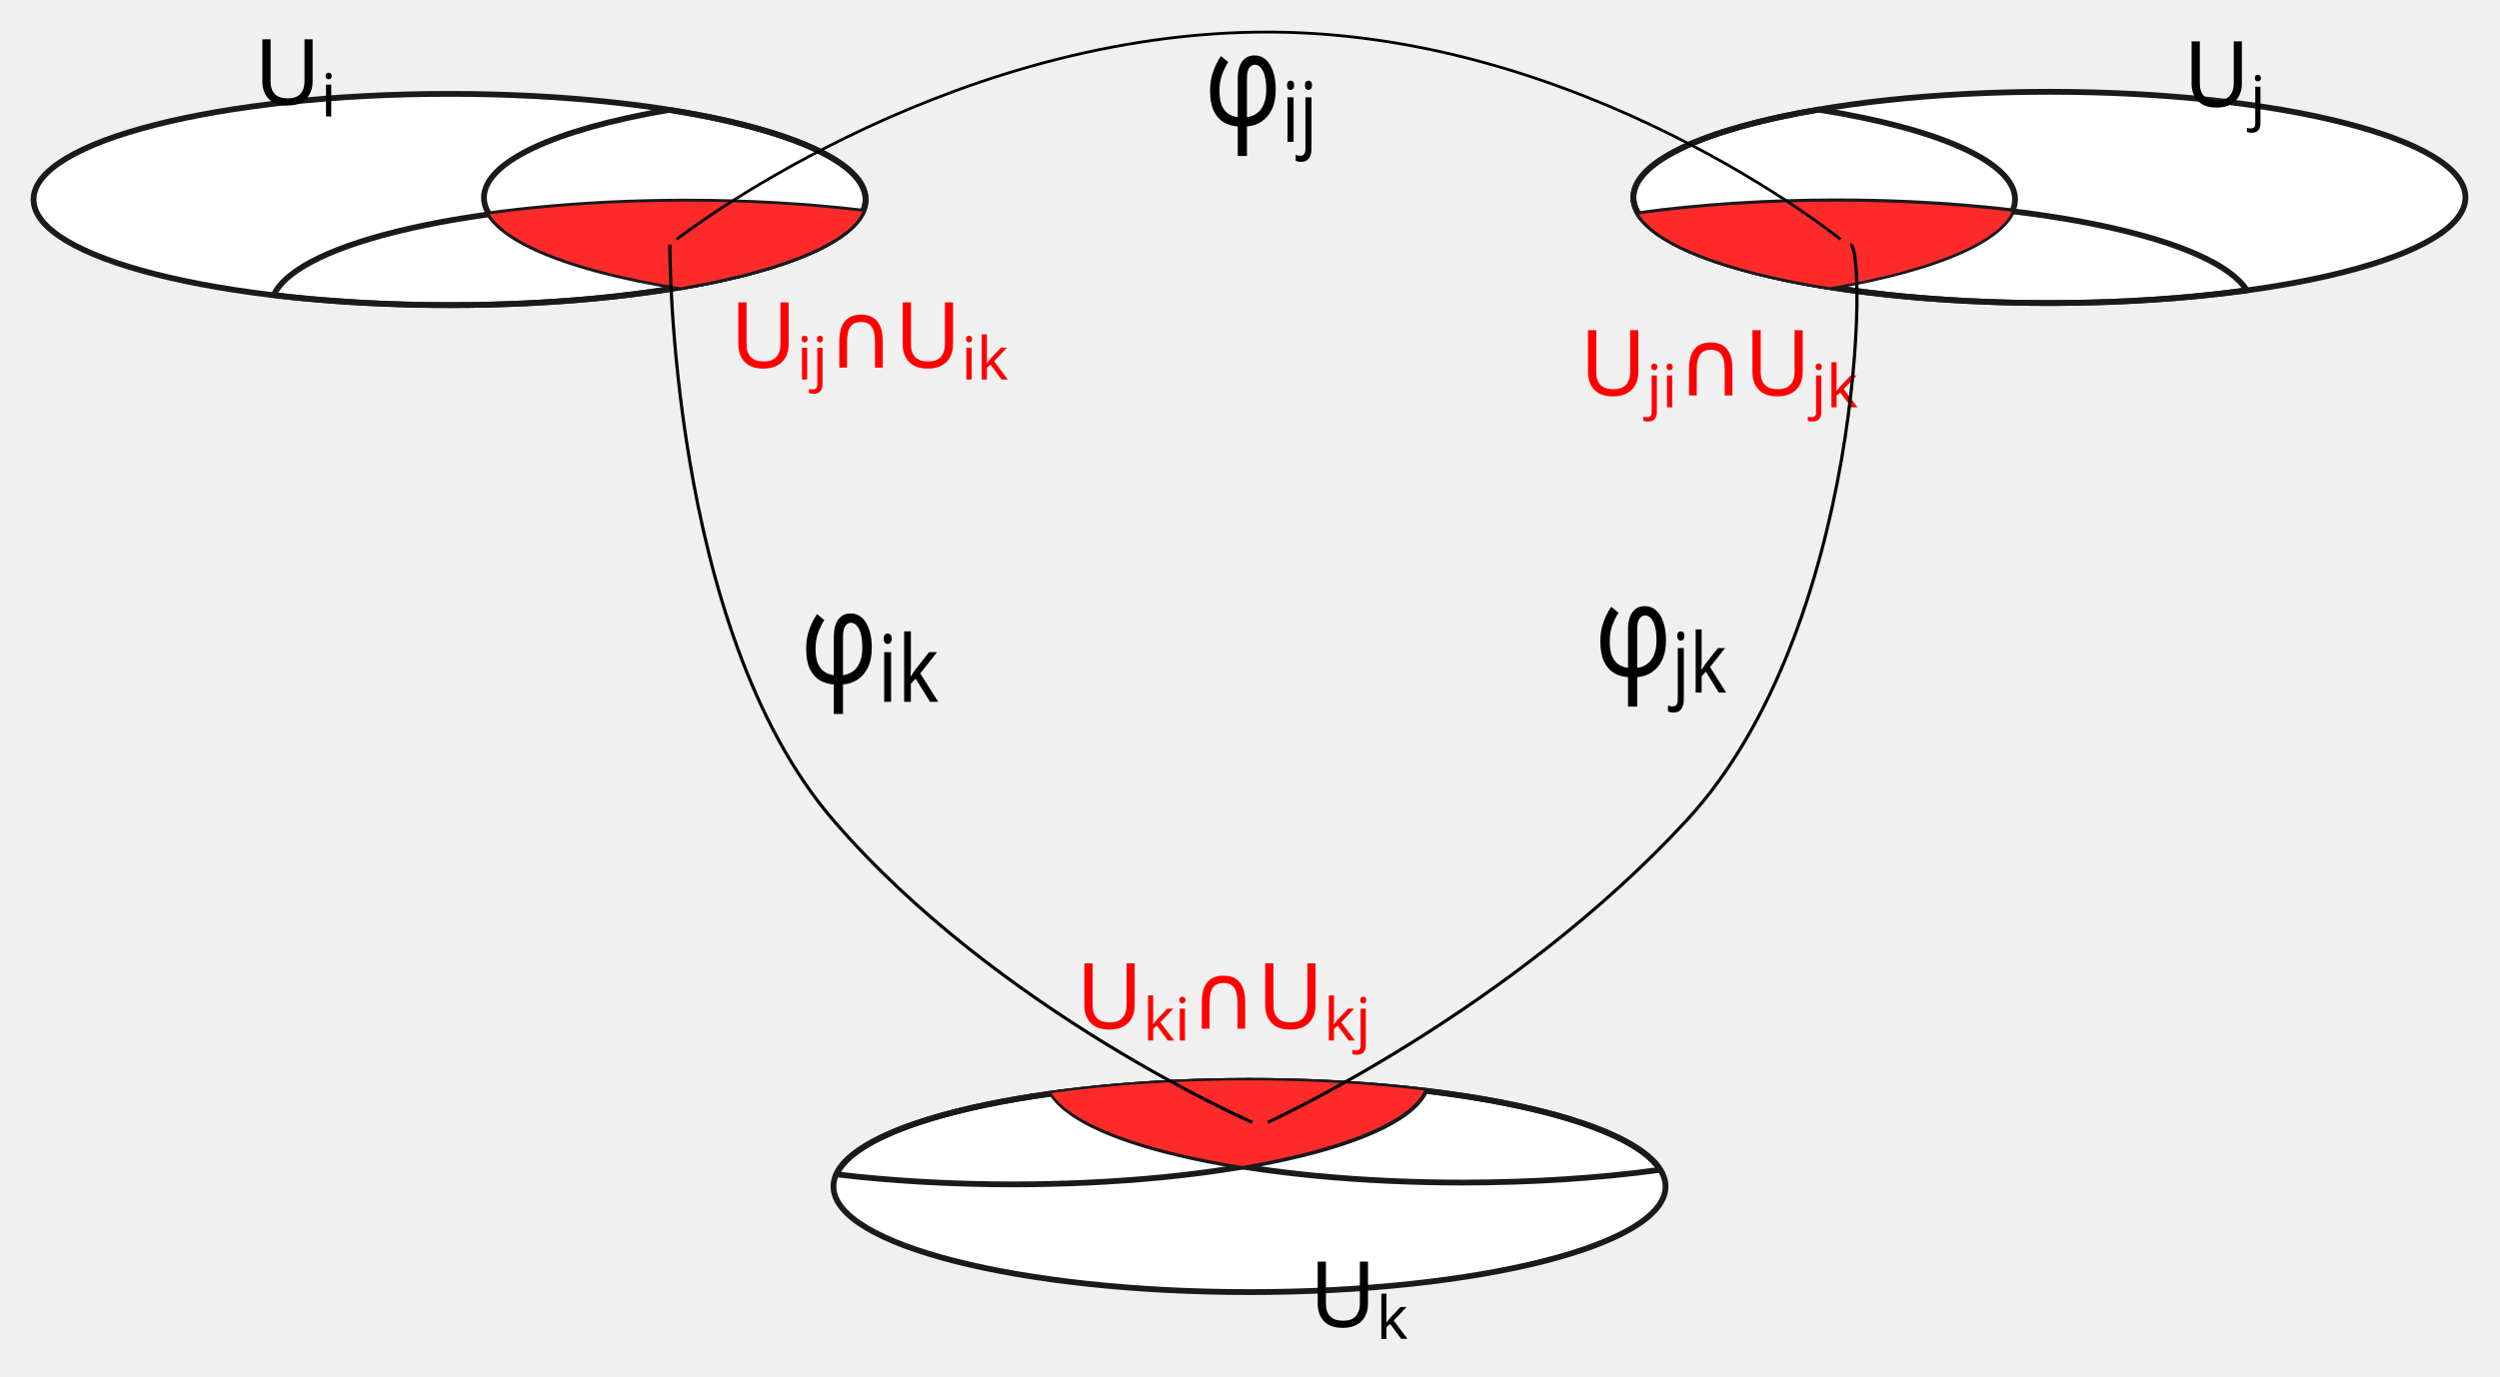
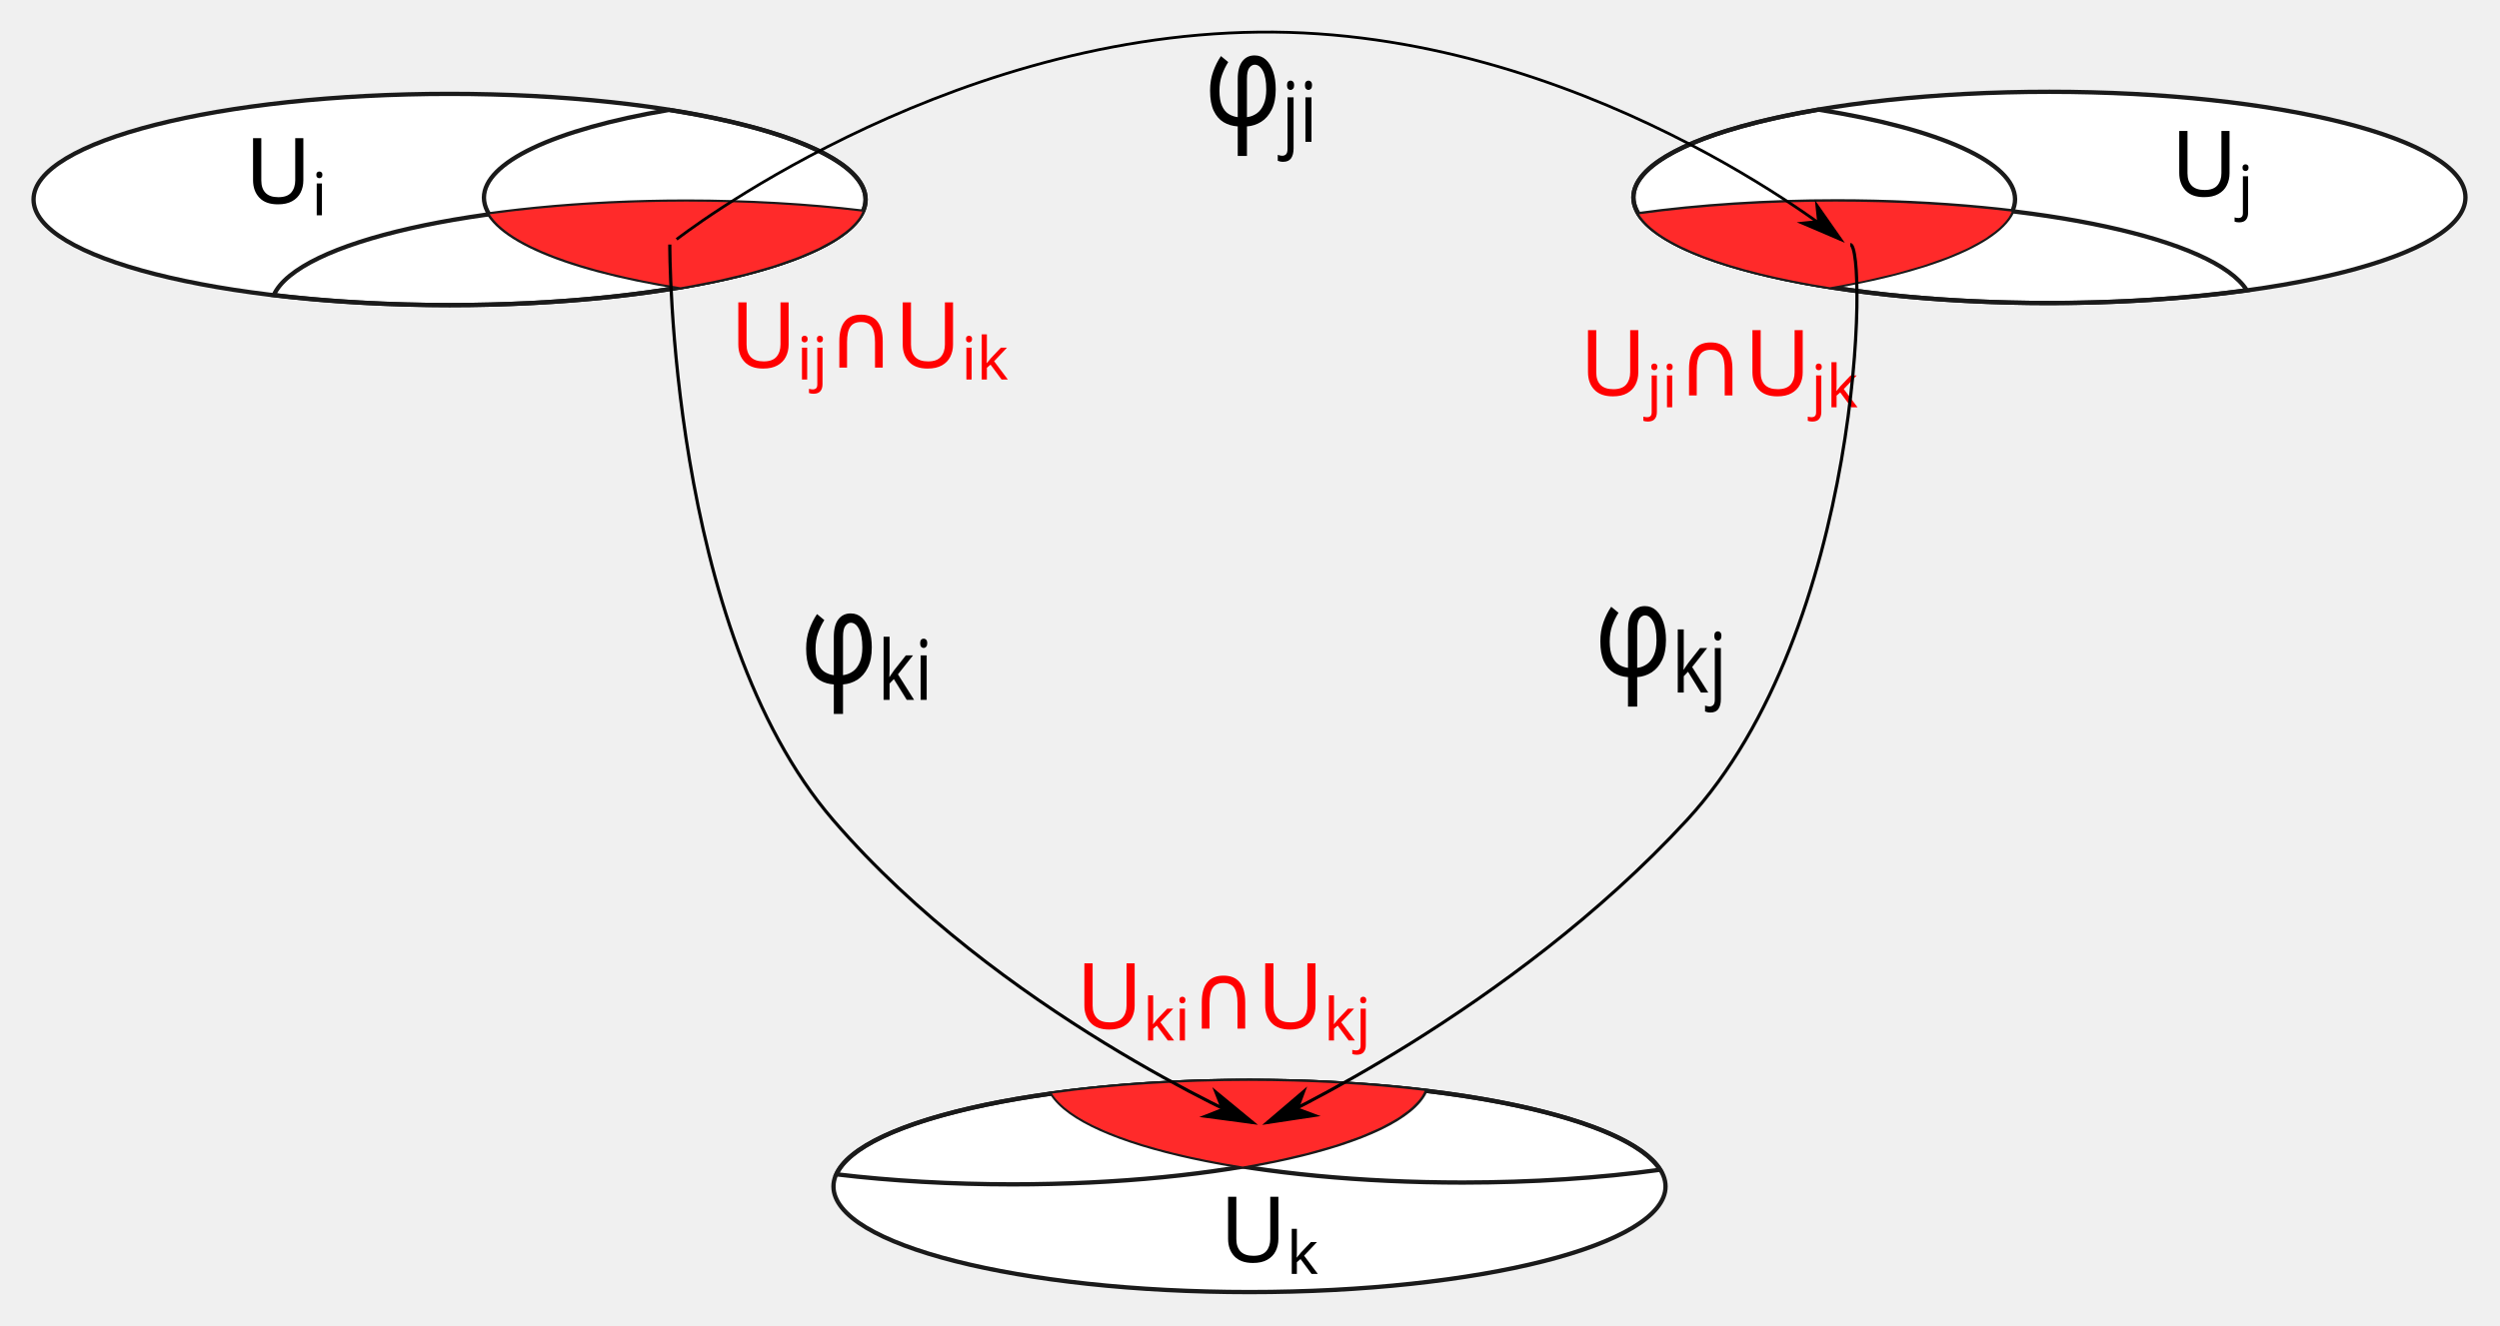
- <svg xmlns="http://www.w3.org/2000/svg" width="163.041mm" height="89.836mm" viewBox="0 0 577.704 318.318" id="svg24138" version="1.1">
+ <svg xmlns="http://www.w3.org/2000/svg" width="163.041mm" height="86.517mm" viewBox="0 0 577.704 306.556" id="svg24138" version="1.1">
  <defs id="defs24140">
+     <marker style="overflow:visible" id="marker4652" refX="0" refY="0" orient="auto">
+       <path transform="matrix(-0.8,0,0,-0.8,-10,0)" style="fill:#000000;fill-opacity:1;fill-rule:evenodd;stroke:#000000;stroke-width:1pt;stroke-opacity:1" d="M 0,0 5,-5 -12.5,0 5,5 0,0 Z" id="path4654" />
+     </marker>
+     <marker orient="auto" refY="0" refX="0" id="Arrow1Lend" style="overflow:visible">
+       <path id="path4199" d="M 0,0 5,-5 -12.5,0 5,5 0,0 Z" style="fill:#000000;fill-opacity:1;fill-rule:evenodd;stroke:#000000;stroke-width:1pt;stroke-opacity:1" transform="matrix(-0.8,0,0,-0.8,-10,0)" />
+     </marker>
+     <marker orient="auto" refY="0" refX="0" id="marker4586" style="overflow:visible">
+       <path id="path4588" d="M 0,0 5,-5 -12.5,0 5,5 0,0 Z" style="fill:#000000;fill-opacity:1;fill-rule:evenodd;stroke:#000000;stroke-width:1pt;stroke-opacity:1" transform="matrix(0.8,0,0,0.8,10,0)" />
+     </marker>
+     <marker orient="auto" refY="0" refX="0" id="Arrow2Mend" style="overflow:visible">
+       <path id="path4223" style="fill:#000000;fill-opacity:1;fill-rule:evenodd;stroke:#000000;stroke-width:0.625;stroke-linejoin:round;stroke-opacity:1" d="M 8.719,4.034 -2.207,0.016 8.719,-4.002 c -1.745,2.372 -1.735,5.617 -6e-7,8.035 z" transform="scale(-0.6,-0.6)" />
+     </marker>
    <marker style="overflow:visible" id="marker17811" refX="0" refY="0" orient="auto">
      <path transform="matrix(0.8,0,0,0.8,10,0)" style="fill:#000000;fill-opacity:1;fill-rule:evenodd;stroke:#000000;stroke-width:1pt;stroke-opacity:1" d="M 0,0 5,-5 -12.5,0 5,5 0,0 Z" id="path17813" />
    </marker>
  </defs>
-   <g id="layer1" transform="translate(-51.14809,-147.4889)">
+   <g id="layer1" transform="translate(-51.14809,-147.4891)">
    <text transform="scale(0.9134554,1.094744)" id="text13313" y="277.509" x="459.518" style="font-style:normal;font-variant:normal;font-weight:normal;font-stretch:normal;font-size:27.008px;line-height:0%;font-family:MathJax_AMS;-inkscape-font-specification:MathJax_AMS;letter-spacing:0px;word-spacing:0px;opacity:1;fill:#000000;fill-opacity:1;stroke:none;stroke-width:1px;stroke-linecap:butt;stroke-linejoin:miter;stroke-opacity:1" xml:space="preserve">
-       <tspan style="font-style:normal;font-variant:normal;font-weight:normal;font-stretch:normal;font-family:MathJax_Math;-inkscape-font-specification:MathJax_Math" y="277.509" x="459.518" id="tspan13315">φ<tspan style="font-size:17.555px;baseline-shift:sub" id="tspan13317">jk</tspan>
+       <tspan style="font-style:normal;font-variant:normal;font-weight:normal;font-stretch:normal;font-family:MathJax_Math;-inkscape-font-specification:MathJax_Math" y="277.509" x="459.518" id="tspan13315">φ<tspan style="font-size:65%;baseline-shift:sub" id="tspan4188">kj</tspan>
      </tspan>
    </text>
    <text xml:space="preserve" style="font-style:normal;font-variant:normal;font-weight:normal;font-stretch:normal;font-size:27.008px;line-height:0%;font-family:MathJax_AMS;-inkscape-font-specification:MathJax_AMS;letter-spacing:0px;word-spacing:0px;opacity:1;fill:#000000;fill-opacity:1;stroke:none;stroke-width:1px;stroke-linecap:butt;stroke-linejoin:miter;stroke-opacity:1" x="258.528" y="279.056" id="text13331" transform="scale(0.9134554,1.094744)">
-       <tspan id="tspan13333" x="258.528" y="279.056" style="font-style:normal;font-variant:normal;font-weight:normal;font-stretch:normal;font-family:MathJax_Math;-inkscape-font-specification:MathJax_Math">φ<tspan style="font-size:19.566px;baseline-shift:sub" id="tspan13335">ik</tspan>
+       <tspan id="tspan13333" x="258.528" y="279.056" style="font-style:normal;font-variant:normal;font-weight:normal;font-stretch:normal;font-family:MathJax_Math;-inkscape-font-specification:MathJax_Math">φ<tspan style="font-size:65%;baseline-shift:sub" id="tspan4190">ki</tspan>
      </tspan>
    </text>
-     <text id="text13225" y="232.503" x="219.921" style="font-style:normal;font-variant:normal;font-weight:normal;font-stretch:normal;font-size:21.137px;line-height:0%;font-family:MathJax_Math;-inkscape-font-specification:MathJax_Math;letter-spacing:0px;word-spacing:0px;fill:#806600;fill-opacity:1;stroke:none;stroke-width:1px;stroke-linecap:butt;stroke-linejoin:miter;stroke-opacity:1;opacity:1;" xml:space="preserve">
-       <tspan y="232.503" x="219.921" id="tspan13227" style="fill:#ff0000;">U<tspan style="font-size:65%;baseline-shift:sub;fill:#ff0000;" id="tspan17809">ij</tspan>∩U<tspan id="tspan13229" style="font-style:normal;font-variant:normal;font-weight:normal;font-stretch:normal;font-size:13.739px;font-family:MathJax_Math;-inkscape-font-specification:MathJax_Math;baseline-shift:sub;fill:#ff0000;">ik</tspan>
+     <text id="text13225" y="232.503" x="219.921" style="font-style:normal;font-variant:normal;font-weight:normal;font-stretch:normal;font-size:21.137px;line-height:0%;font-family:MathJax_Math;-inkscape-font-specification:MathJax_Math;letter-spacing:0px;word-spacing:0px;opacity:1;fill:#806600;fill-opacity:1;stroke:none;stroke-width:1px;stroke-linecap:butt;stroke-linejoin:miter;stroke-opacity:1" xml:space="preserve">
+       <tspan y="232.503" x="219.921" id="tspan13227" style="fill:#ff0000">U<tspan style="font-size:65%;baseline-shift:sub;fill:#ff0000" id="tspan17809">ij</tspan>∩U<tspan id="tspan13229" style="font-style:normal;font-variant:normal;font-weight:normal;font-stretch:normal;font-size:13.739px;font-family:MathJax_Math;-inkscape-font-specification:MathJax_Math;baseline-shift:sub;fill:#ff0000">ik</tspan>
      </tspan>
    </text>
    <text transform="scale(0.9134554,1.094744)" id="text17621" y="161.179" x="360.754" style="font-style:normal;font-variant:normal;font-weight:normal;font-stretch:normal;font-size:27.008px;line-height:0%;font-family:MathJax_AMS;-inkscape-font-specification:MathJax_AMS;letter-spacing:0px;word-spacing:0px;opacity:1;fill:#000000;fill-opacity:1;stroke:none;stroke-width:1px;stroke-linecap:butt;stroke-linejoin:miter;stroke-opacity:1" xml:space="preserve">
-       <tspan style="font-style:normal;font-variant:normal;font-weight:normal;font-stretch:normal;font-family:MathJax_Math;-inkscape-font-specification:MathJax_Math" y="161.179" x="360.754" id="tspan17623">φ<tspan style="font-size:17.555px;baseline-shift:sub" id="tspan17625">ij</tspan>
+       <tspan style="font-style:normal;font-variant:normal;font-weight:normal;font-stretch:normal;font-family:MathJax_Math;-inkscape-font-specification:MathJax_Math" y="161.179" x="360.754" id="tspan17623">φ<tspan style="font-size:65%;baseline-shift:sub" id="tspan4186">ji</tspan>
      </tspan>
    </text>
-     <ellipse style="opacity:1;fill:#ffffff;fill-opacity:1;stroke:#1a1a1a;stroke-width:1.339;stroke-linecap:butt;stroke-miterlimit:4;stroke-dasharray:none;stroke-dashoffset:0;stroke-opacity:1" id="ellipse13213" cx="155.08" cy="193.622" rx="96.176" ry="24.426" />
-     <text xml:space="preserve" style="font-style:normal;font-variant:normal;font-weight:normal;font-stretch:normal;font-size:21.137px;line-height:0%;font-family:MathJax_Math;-inkscape-font-specification:MathJax_Math;letter-spacing:0px;word-spacing:0px;fill:#000000;fill-opacity:1;stroke:none;stroke-width:1px;stroke-linecap:butt;stroke-linejoin:miter;stroke-opacity:1;opacity:1;" x="109.887" y="171.671" id="text13215">
-       <tspan id="tspan13217" x="109.887" y="171.671">U<tspan style="font-style:normal;font-variant:normal;font-weight:normal;font-stretch:normal;font-size:13.739px;font-family:MathJax_Math;-inkscape-font-specification:MathJax_Math;baseline-shift:sub;" id="tspan13219">i</tspan>
+     <ellipse style="opacity:1;fill:#ffffff;fill-opacity:1;stroke:#1a1a1a;stroke-width:1;stroke-linecap:butt;stroke-miterlimit:4;stroke-dasharray:none;stroke-dashoffset:0;stroke-opacity:1" id="ellipse13213" cx="155.08" cy="193.622" rx="96.176" ry="24.426" />
+     <text xml:space="preserve" style="font-style:normal;font-variant:normal;font-weight:normal;font-stretch:normal;font-size:21.137px;line-height:0%;font-family:MathJax_Math;-inkscape-font-specification:MathJax_Math;letter-spacing:0px;word-spacing:0px;opacity:1;fill:#000000;fill-opacity:1;stroke:none;stroke-width:1px;stroke-linecap:butt;stroke-linejoin:miter;stroke-opacity:1" x="107.744" y="194.528" id="text13215">
+       <tspan id="tspan13217" x="107.744" y="194.528">U<tspan style="font-style:normal;font-variant:normal;font-weight:normal;font-stretch:normal;font-size:13.739px;font-family:MathJax_Math;-inkscape-font-specification:MathJax_Math;baseline-shift:sub" id="tspan13219">i</tspan>
      </tspan>
    </text>
-     <path style="opacity:1;fill:none;fill-opacity:1;stroke:#1a1a1a;stroke-width:1.339;stroke-linecap:butt;stroke-miterlimit:4;stroke-dasharray:none;stroke-dashoffset:0;stroke-opacity:1" d="m 209.913,194.108 a 96.176,24.426 0 0 0 -95.478,21.621 96.176,24.426 0 0 0 40.644,2.319 96.176,24.426 0 0 0 95.476,-21.621 96.176,24.426 0 0 0 -40.643,-2.319 z" id="path13221" />
-     <path style="opacity:1;fill:none;fill-opacity:1;stroke:#1a1a1a;stroke-width:1.339;stroke-linecap:butt;stroke-miterlimit:4;stroke-dasharray:none;stroke-dashoffset:0;stroke-opacity:1" d="m 205.813,172.906 a 96.176,24.426 0 0 0 -42.793,20.296 96.176,24.426 0 0 0 45.444,20.716 96.176,24.426 0 0 0 42.792,-20.296 96.176,24.426 0 0 0 -45.442,-20.716 z" id="path13223" />
+     <path style="opacity:1;fill:none;fill-opacity:1;stroke:#1a1a1a;stroke-width:1;stroke-linecap:butt;stroke-miterlimit:4;stroke-dasharray:none;stroke-dashoffset:0;stroke-opacity:1" d="m 209.913,194.108 a 96.176,24.426 0 0 0 -95.478,21.621 96.176,24.426 0 0 0 40.644,2.319 96.176,24.426 0 0 0 95.476,-21.621 96.176,24.426 0 0 0 -40.643,-2.319 z" id="path13221" />
+     <path style="opacity:1;fill:none;fill-opacity:1;stroke:#1a1a1a;stroke-width:1;stroke-linecap:butt;stroke-miterlimit:4;stroke-dasharray:none;stroke-dashoffset:0;stroke-opacity:1" d="m 205.813,172.906 a 96.176,24.426 0 0 0 -42.793,20.296 96.176,24.426 0 0 0 45.444,20.716 96.176,24.426 0 0 0 42.792,-20.296 96.176,24.426 0 0 0 -45.442,-20.716 z" id="path13223" />
    <path style="opacity:1;fill:#ff2a2a;fill-opacity:1;stroke:none;stroke-width:1.339;stroke-linecap:butt;stroke-miterlimit:4;stroke-dasharray:none;stroke-dashoffset:0;stroke-opacity:1" d="m 209.913,194.108 a 96.176,24.426 0 0 0 -45.559,2.932 96.176,24.426 0 0 0 44.096,16.877 96.176,24.426 0 0 0 0.154,-0.025 96.176,24.426 0 0 0 5.939,-1.119 96.176,24.426 0 0 0 1.85,-0.357 96.176,24.426 0 0 0 4.877,-1.127 96.176,24.426 0 0 0 2.275,-0.539 96.176,24.426 0 0 0 3.666,-1.035 96.176,24.426 0 0 0 2.83,-0.82 96.176,24.426 0 0 0 2.658,-0.922 96.176,24.426 0 0 0 3.016,-1.072 96.176,24.426 0 0 0 1.887,-0.814 96.176,24.426 0 0 0 2.986,-1.324 96.176,24.426 0 0 0 1.154,-0.633 96.176,24.426 0 0 0 2.852,-1.621 96.176,24.426 0 0 0 0.551,-0.406 96.176,24.426 0 0 0 2.529,-1.936 96.176,24.426 0 0 0 0.182,-0.195 96.176,24.426 0 0 0 1.947,-2.211 96.176,24.426 0 0 0 0.701,-1.338 96.176,24.426 0 0 0 -40.592,-2.312 z" id="path17753" />
-     <ellipse style="opacity:1;fill:#ffffff;fill-opacity:1;stroke:#1a1a1a;stroke-width:1.339;stroke-linecap:butt;stroke-miterlimit:4;stroke-dasharray:none;stroke-dashoffset:0;stroke-opacity:1" id="ellipse13239" cx="524.92" cy="193.142" rx="96.176" ry="24.426" />
-     <text id="text13241" y="172.15" x="555.883" style="font-style:normal;font-variant:normal;font-weight:normal;font-stretch:normal;font-size:21.137px;line-height:0%;font-family:MathJax_Math;-inkscape-font-specification:MathJax_Math;letter-spacing:0px;word-spacing:0px;fill:#000000;fill-opacity:1;stroke:none;stroke-width:1px;stroke-linecap:butt;stroke-linejoin:miter;stroke-opacity:1;opacity:1;" xml:space="preserve">
-       <tspan y="172.15" x="555.883" id="tspan13243">U<tspan style="font-style:normal;font-variant:normal;font-weight:normal;font-stretch:normal;font-size:13.739px;font-family:MathJax_Math;-inkscape-font-specification:MathJax_Math;baseline-shift:sub;" id="tspan13245">j</tspan>
+     <ellipse style="opacity:1;fill:#ffffff;fill-opacity:1;stroke:#1a1a1a;stroke-width:1;stroke-linecap:butt;stroke-miterlimit:4;stroke-dasharray:none;stroke-dashoffset:0;stroke-opacity:1" id="ellipse13239" cx="524.92" cy="193.142" rx="96.176" ry="24.426" />
+     <text id="text13241" y="192.865" x="553.026" style="font-style:normal;font-variant:normal;font-weight:normal;font-stretch:normal;font-size:21.137px;line-height:0%;font-family:MathJax_Math;-inkscape-font-specification:MathJax_Math;letter-spacing:0px;word-spacing:0px;opacity:1;fill:#000000;fill-opacity:1;stroke:none;stroke-width:1px;stroke-linecap:butt;stroke-linejoin:miter;stroke-opacity:1" xml:space="preserve">
+       <tspan y="192.865" x="553.026" id="tspan13243">U<tspan style="font-style:normal;font-variant:normal;font-weight:normal;font-stretch:normal;font-size:13.739px;font-family:MathJax_Math;-inkscape-font-specification:MathJax_Math;baseline-shift:sub" id="tspan13245">j</tspan>
      </tspan>
    </text>
-     <path style="opacity:1;fill:none;fill-opacity:1;stroke:#1a1a1a;stroke-width:1.339;stroke-linecap:butt;stroke-miterlimit:4;stroke-dasharray:none;stroke-dashoffset:0;stroke-opacity:1" d="m 475.638,194.048 a 96.176,24.426 0 0 0 -45.636,2.95 96.176,24.426 0 0 0 94.918,20.57 96.176,24.426 0 0 0 45.636,-2.95 96.176,24.426 0 0 0 -94.918,-20.57 z" id="path13247" />
-     <path style="opacity:1;fill:none;fill-opacity:1;stroke:#1a1a1a;stroke-width:1.339;stroke-linecap:butt;stroke-miterlimit:4;stroke-dasharray:none;stroke-dashoffset:0;stroke-opacity:1" d="m 471.538,172.846 a 96.176,24.426 0 0 0 -42.793,20.296 96.176,24.426 0 0 0 45.444,20.716 96.176,24.426 0 0 0 42.792,-20.296 96.176,24.426 0 0 0 -45.442,-20.716 z" id="path13249" />
+     <path style="opacity:1;fill:none;fill-opacity:1;stroke:#1a1a1a;stroke-width:1;stroke-linecap:butt;stroke-miterlimit:4;stroke-dasharray:none;stroke-dashoffset:0;stroke-opacity:1" d="m 475.638,194.048 a 96.176,24.426 0 0 0 -45.636,2.95 96.176,24.426 0 0 0 94.918,20.57 96.176,24.426 0 0 0 45.636,-2.95 96.176,24.426 0 0 0 -94.918,-20.57 z" id="path13247" />
+     <path style="opacity:1;fill:none;fill-opacity:1;stroke:#1a1a1a;stroke-width:1;stroke-linecap:butt;stroke-miterlimit:4;stroke-dasharray:none;stroke-dashoffset:0;stroke-opacity:1" d="m 471.538,172.846 a 96.176,24.426 0 0 0 -42.793,20.296 96.176,24.426 0 0 0 45.444,20.716 96.176,24.426 0 0 0 42.792,-20.296 96.176,24.426 0 0 0 -45.442,-20.716 z" id="path13249" />
    <path id="path17758" d="m 475.627,194.108 a 96.176,24.426 0 0 0 -45.559,2.932 96.176,24.426 0 0 0 44.096,16.877 96.176,24.426 0 0 0 0.154,-0.025 96.176,24.426 0 0 0 5.939,-1.119 96.176,24.426 0 0 0 1.85,-0.357 96.176,24.426 0 0 0 4.877,-1.127 96.176,24.426 0 0 0 2.275,-0.539 96.176,24.426 0 0 0 3.666,-1.035 96.176,24.426 0 0 0 2.83,-0.82 96.176,24.426 0 0 0 2.658,-0.922 96.176,24.426 0 0 0 3.016,-1.072 96.176,24.426 0 0 0 1.887,-0.814 96.176,24.426 0 0 0 2.986,-1.324 96.176,24.426 0 0 0 1.154,-0.633 96.176,24.426 0 0 0 2.852,-1.621 96.176,24.426 0 0 0 0.551,-0.406 96.176,24.426 0 0 0 2.529,-1.936 96.176,24.426 0 0 0 0.182,-0.195 96.176,24.426 0 0 0 1.947,-2.211 96.176,24.426 0 0 0 0.701,-1.338 96.176,24.426 0 0 0 -40.592,-2.312 z" style="opacity:1;fill:#ff2a2a;fill-opacity:1;stroke:none;stroke-width:1.339;stroke-linecap:butt;stroke-miterlimit:4;stroke-dasharray:none;stroke-dashoffset:0;stroke-opacity:1" />
-     <ellipse ry="24.426" rx="96.176" cy="421.863" cx="340" id="ellipse13265" style="opacity:1;fill:#ffffff;fill-opacity:1;stroke:#1a1a1a;stroke-width:1.339;stroke-linecap:butt;stroke-miterlimit:4;stroke-dasharray:none;stroke-dashoffset:0;stroke-opacity:1" />
-     <text xml:space="preserve" style="font-style:normal;font-variant:normal;font-weight:normal;font-stretch:normal;font-size:21.137px;line-height:0%;font-family:MathJax_Math;-inkscape-font-specification:MathJax_Math;letter-spacing:0px;word-spacing:0px;fill:#000000;fill-opacity:1;stroke:none;stroke-width:1px;stroke-linecap:butt;stroke-linejoin:miter;stroke-opacity:1;opacity:1;" x="353.858" y="454.342" id="text13267">
-       <tspan id="tspan13269" x="353.858" y="454.342">U<tspan style="font-style:normal;font-variant:normal;font-weight:normal;font-stretch:normal;font-size:13.739px;font-family:MathJax_Math;-inkscape-font-specification:MathJax_Math;baseline-shift:sub;" id="tspan13271">k</tspan>
+     <ellipse ry="24.426" rx="96.176" cy="421.863" cx="340" id="ellipse13265" style="opacity:1;fill:#ffffff;fill-opacity:1;stroke:#1a1a1a;stroke-width:1;stroke-linecap:butt;stroke-miterlimit:4;stroke-dasharray:none;stroke-dashoffset:0;stroke-opacity:1" />
+     <text xml:space="preserve" style="font-style:normal;font-variant:normal;font-weight:normal;font-stretch:normal;font-size:21.137px;line-height:0%;font-family:MathJax_Math;-inkscape-font-specification:MathJax_Math;letter-spacing:0px;word-spacing:0px;opacity:1;fill:#000000;fill-opacity:1;stroke:none;stroke-width:1px;stroke-linecap:butt;stroke-linejoin:miter;stroke-opacity:1" x="333.144" y="439.342" id="text13267">
+       <tspan id="tspan13269" x="333.144" y="439.342">U<tspan style="font-style:normal;font-variant:normal;font-weight:normal;font-stretch:normal;font-size:13.739px;font-family:MathJax_Math;-inkscape-font-specification:MathJax_Math;baseline-shift:sub" id="tspan13271">k</tspan>
      </tspan>
    </text>
-     <path style="opacity:1;fill:none;fill-opacity:1;stroke:#1a1a1a;stroke-width:1.339;stroke-linecap:butt;stroke-miterlimit:4;stroke-dasharray:none;stroke-dashoffset:0;stroke-opacity:1" d="m 340,397.438 a 96.176,24.426 0 0 0 -95.478,21.621 96.176,24.426 0 0 0 40.645,2.319 96.176,24.426 0 0 0 95.476,-21.621 96.176,24.426 0 0 0 -40.643,-2.319 z" id="path13273" />
-     <path style="opacity:1;fill:none;fill-opacity:1;stroke:#1a1a1a;stroke-width:1.339;stroke-linecap:butt;stroke-miterlimit:4;stroke-dasharray:none;stroke-dashoffset:0;stroke-opacity:1" d="m 340,397.438 a 96.176,24.426 0 0 0 -45.636,2.95 96.176,24.426 0 0 0 94.918,20.57 96.176,24.426 0 0 0 45.636,-2.95 96.176,24.426 0 0 0 -94.918,-20.57 z" id="path13275" />
-     <path style="opacity:1;fill:#ff2a2a;fill-opacity:1;stroke:none;stroke-width:1.339;stroke-linecap:butt;stroke-miterlimit:4;stroke-dasharray:none;stroke-dashoffset:0;stroke-opacity:1" d="m 339.765,397.322 a 96.176,24.426 0 0 0 -45.559,2.932 96.176,24.426 0 0 0 44.096,16.877 96.176,24.426 0 0 0 0.154,-0.025 96.176,24.426 0 0 0 5.939,-1.119 96.176,24.426 0 0 0 1.85,-0.357 96.176,24.426 0 0 0 4.877,-1.127 96.176,24.426 0 0 0 2.275,-0.539 96.176,24.426 0 0 0 3.666,-1.035 96.176,24.426 0 0 0 2.83,-0.82 96.176,24.426 0 0 0 2.658,-0.922 96.176,24.426 0 0 0 3.016,-1.072 96.176,24.426 0 0 0 1.887,-0.814 96.176,24.426 0 0 0 2.986,-1.324 96.176,24.426 0 0 0 1.154,-0.633 96.176,24.426 0 0 0 2.852,-1.621 96.176,24.426 0 0 0 0.551,-0.406 96.176,24.426 0 0 0 2.529,-1.936 96.176,24.426 0 0 0 0.182,-0.195 96.176,24.426 0 0 0 1.947,-2.211 96.176,24.426 0 0 0 0.701,-1.338 96.176,24.426 0 0 0 -40.592,-2.312 z" id="path17760" />
-     <path id="path13291" d="m 476.644,202.844 c 0,0 -60.085,-48.792 -134.542,-47.93 -74.458,0.862 -134.542,47.93 -134.542,47.93" style="fill:none;fill-rule:evenodd;stroke:#000000;stroke-width:0.654px;stroke-linecap:butt;stroke-linejoin:miter;stroke-opacity:1;opacity:1" />
-     <text xml:space="preserve" style="font-style:normal;font-variant:normal;font-weight:normal;font-stretch:normal;font-size:21.137px;line-height:0%;font-family:MathJax_Math;-inkscape-font-specification:MathJax_Math;letter-spacing:0px;word-spacing:0px;fill:#806600;fill-opacity:1;stroke:none;stroke-width:1px;stroke-linecap:butt;stroke-linejoin:miter;stroke-opacity:1;opacity:1;" x="416.349" y="238.931" id="text18217">
-       <tspan style="fill:#ff0000;" id="tspan18219" x="416.349" y="238.931">U<tspan style="font-size:65%;baseline-shift:sub;" id="tspan18225">ji</tspan>∩U<tspan style="font-size:65%;baseline-shift:sub;" id="tspan18227">jk</tspan>
+     <path style="opacity:1;fill:none;fill-opacity:1;stroke:#1a1a1a;stroke-width:1;stroke-linecap:butt;stroke-miterlimit:4;stroke-dasharray:none;stroke-dashoffset:0;stroke-opacity:1" d="m 340,397.438 a 96.176,24.426 0 0 0 -95.478,21.621 96.176,24.426 0 0 0 40.645,2.319 96.176,24.426 0 0 0 95.476,-21.621 96.176,24.426 0 0 0 -40.643,-2.319 z" id="path13273" />
+     <path style="opacity:1;fill:none;fill-opacity:1;stroke:#1a1a1a;stroke-width:1;stroke-linecap:butt;stroke-miterlimit:4;stroke-dasharray:none;stroke-dashoffset:0;stroke-opacity:1" d="m 340,397.438 a 96.176,24.426 0 0 0 -45.636,2.95 96.176,24.426 0 0 0 94.918,20.57 96.176,24.426 0 0 0 45.636,-2.95 96.176,24.426 0 0 0 -94.918,-20.57 z" id="path13275" />
+     <path style="opacity:1;fill:#ff2a2a;fill-opacity:1;stroke:none;stroke-width:1.339;stroke-linecap:butt;stroke-miterlimit:4;stroke-dasharray:none;stroke-dashoffset:0;stroke-opacity:1" d="m 339.891,397.448 a 96.176,24.426 0 0 0 -45.559,2.932 96.176,24.426 0 0 0 44.096,16.877 96.176,24.426 0 0 0 0.154,-0.025 96.176,24.426 0 0 0 5.939,-1.119 96.176,24.426 0 0 0 1.85,-0.357 96.176,24.426 0 0 0 4.877,-1.127 96.176,24.426 0 0 0 2.275,-0.539 96.176,24.426 0 0 0 3.666,-1.035 96.176,24.426 0 0 0 2.83,-0.82 96.176,24.426 0 0 0 2.658,-0.922 96.176,24.426 0 0 0 3.016,-1.072 96.176,24.426 0 0 0 1.887,-0.814 96.176,24.426 0 0 0 2.986,-1.324 96.176,24.426 0 0 0 1.154,-0.633 96.176,24.426 0 0 0 2.852,-1.621 96.176,24.426 0 0 0 0.551,-0.406 96.176,24.426 0 0 0 2.529,-1.936 96.176,24.426 0 0 0 0.182,-0.195 96.176,24.426 0 0 0 1.947,-2.211 96.176,24.426 0 0 0 0.701,-1.338 96.176,24.426 0 0 0 -40.592,-2.312 z" id="path17760" />
+     <path id="path13291" d="m 476.644,202.844 c 0,0 -60.085,-48.792 -134.542,-47.93 -74.458,0.862 -134.542,47.93 -134.542,47.93" style="opacity:1;fill:none;fill-rule:evenodd;stroke:#000000;stroke-width:0.654;stroke-linecap:butt;stroke-linejoin:miter;stroke-miterlimit:4;stroke-dasharray:none;stroke-opacity:1;marker-start:url(#marker17811)" />
+     <text xml:space="preserve" style="font-style:normal;font-variant:normal;font-weight:normal;font-stretch:normal;font-size:21.137px;line-height:0%;font-family:MathJax_Math;-inkscape-font-specification:MathJax_Math;letter-spacing:0px;word-spacing:0px;opacity:1;fill:#806600;fill-opacity:1;stroke:none;stroke-width:1px;stroke-linecap:butt;stroke-linejoin:miter;stroke-opacity:1" x="416.349" y="238.931" id="text18217">
+       <tspan style="fill:#ff0000" id="tspan18219" x="416.349" y="238.931">U<tspan style="font-size:65%;baseline-shift:sub" id="tspan18225">ji</tspan>∩U<tspan style="font-size:65%;baseline-shift:sub" id="tspan18227">jk</tspan>
      </tspan>
    </text>
-     <path style="fill:none;fill-rule:evenodd;stroke:#000000;stroke-width:0.74px;stroke-linecap:butt;stroke-linejoin:miter;stroke-opacity:1;opacity:1" d="m 478.887,204.041 c 3.983,0 3.094,88.76 -37.768,133.091 -40.862,44.331 -96.886,69.901 -96.886,69.901" id="path13309" />
-     <text id="text20333" y="385.36" x="299.921" style="font-style:normal;font-variant:normal;font-weight:normal;font-stretch:normal;font-size:21.137px;line-height:0%;font-family:MathJax_Math;-inkscape-font-specification:MathJax_Math;letter-spacing:0px;word-spacing:0px;fill:#806600;fill-opacity:1;stroke:none;stroke-width:1px;stroke-linecap:butt;stroke-linejoin:miter;stroke-opacity:1;opacity:1;" xml:space="preserve">
-       <tspan y="385.36" x="299.921" id="tspan20335" style="fill:#ff0000;">U<tspan style="font-size:65%;baseline-shift:sub;" id="tspan20345">ki</tspan>∩U<tspan id="tspan20339" style="font-size:65%;baseline-shift:sub;">kj</tspan>
+     <path style="opacity:1;fill:none;fill-rule:evenodd;stroke:#000000;stroke-width:0.74px;stroke-linecap:butt;stroke-linejoin:miter;stroke-opacity:1;marker-end:url(#Arrow1Lend)" d="m 478.887,204.041 c 3.983,0 3.094,88.76 -37.768,133.091 -40.862,44.331 -96.886,69.901 -96.886,69.901" id="path13309" />
+     <text id="text20333" y="385.36" x="299.921" style="font-style:normal;font-variant:normal;font-weight:normal;font-stretch:normal;font-size:21.137px;line-height:0%;font-family:MathJax_Math;-inkscape-font-specification:MathJax_Math;letter-spacing:0px;word-spacing:0px;opacity:1;fill:#806600;fill-opacity:1;stroke:none;stroke-width:1px;stroke-linecap:butt;stroke-linejoin:miter;stroke-opacity:1" xml:space="preserve">
+       <tspan y="385.36" x="299.921" id="tspan20335" style="fill:#ff0000">U<tspan style="font-size:65%;baseline-shift:sub" id="tspan20345">ki</tspan>∩U<tspan id="tspan20339" style="font-size:65%;baseline-shift:sub">kj</tspan>
      </tspan>
    </text>
-     <path id="path20380" d="m 205.988,204.041 c 0,0 -0.396,88.76 37.768,133.091 38.164,44.331 96.886,69.901 96.886,69.901" style="fill:none;fill-rule:evenodd;stroke:#000000;stroke-width:0.74px;stroke-linecap:butt;stroke-linejoin:miter;stroke-opacity:1;opacity:1" />
+     <path id="path20380" d="m 205.988,204.041 c 0,0 -0.396,88.76 37.768,133.091 38.164,44.331 96.886,69.901 96.886,69.901" style="opacity:1;fill:none;fill-rule:evenodd;stroke:#000000;stroke-width:0.74px;stroke-linecap:butt;stroke-linejoin:miter;stroke-opacity:1;marker-end:url(#marker4652)" />
  </g>
</svg>
